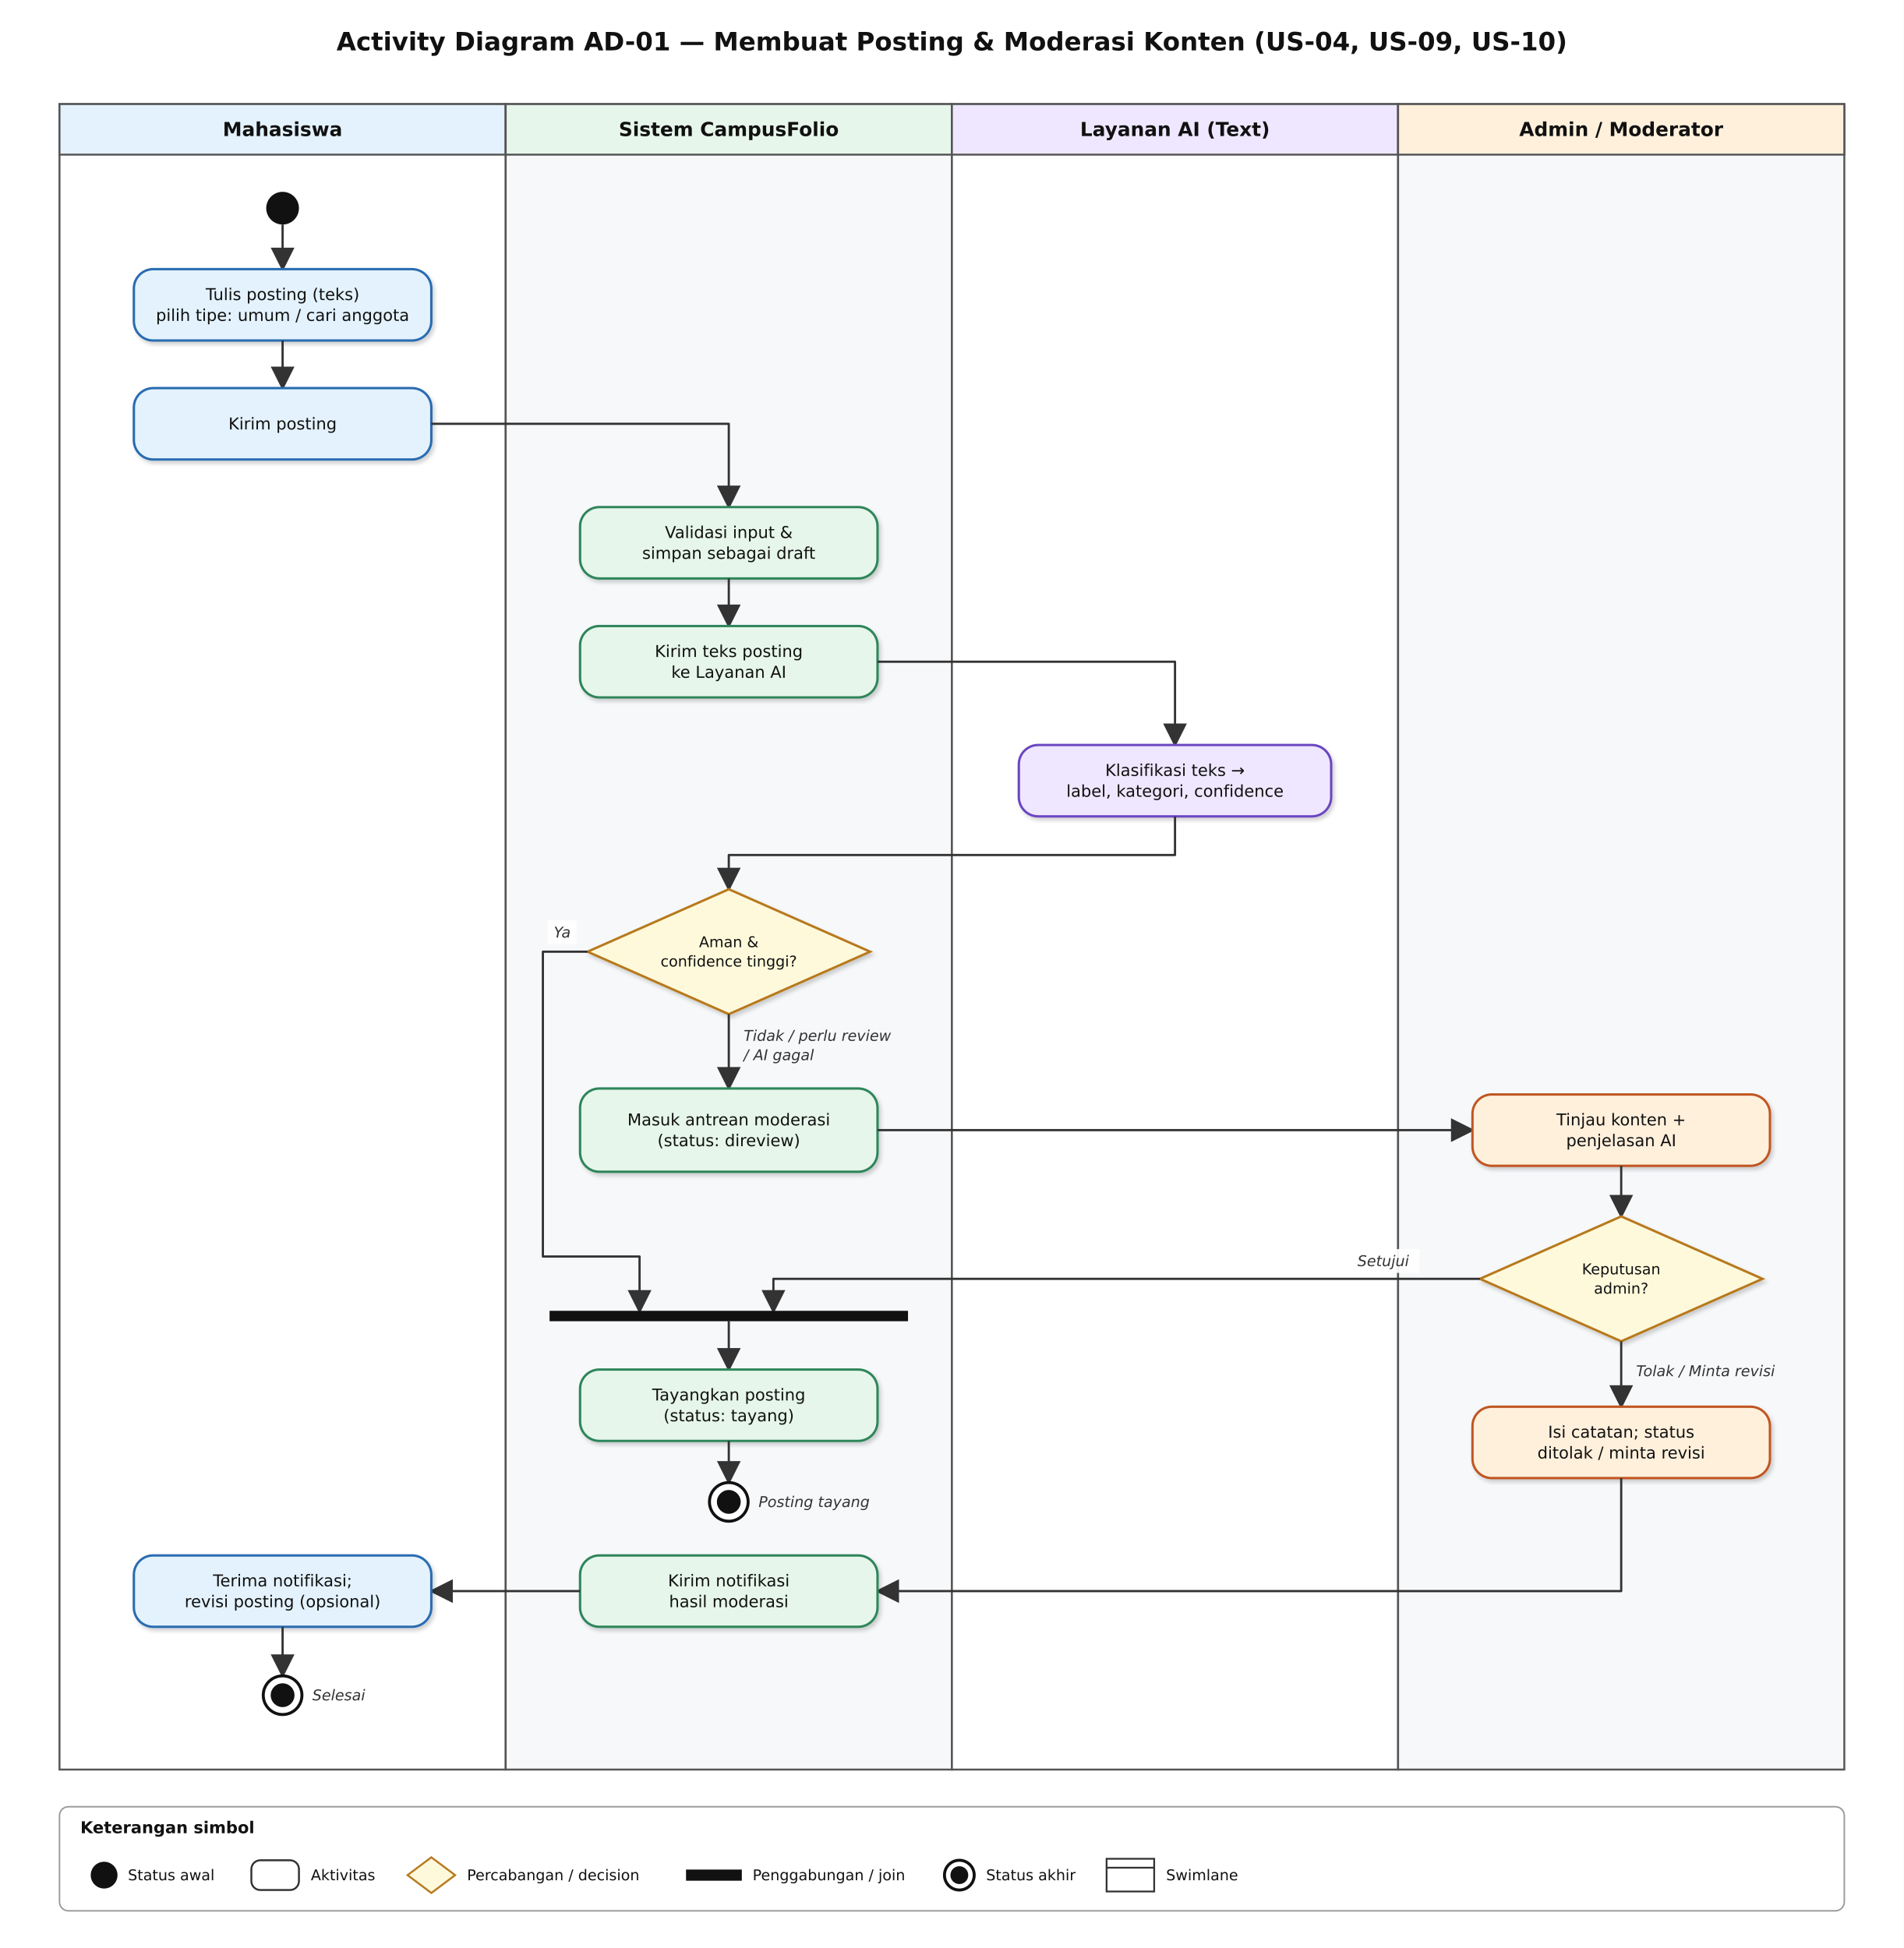
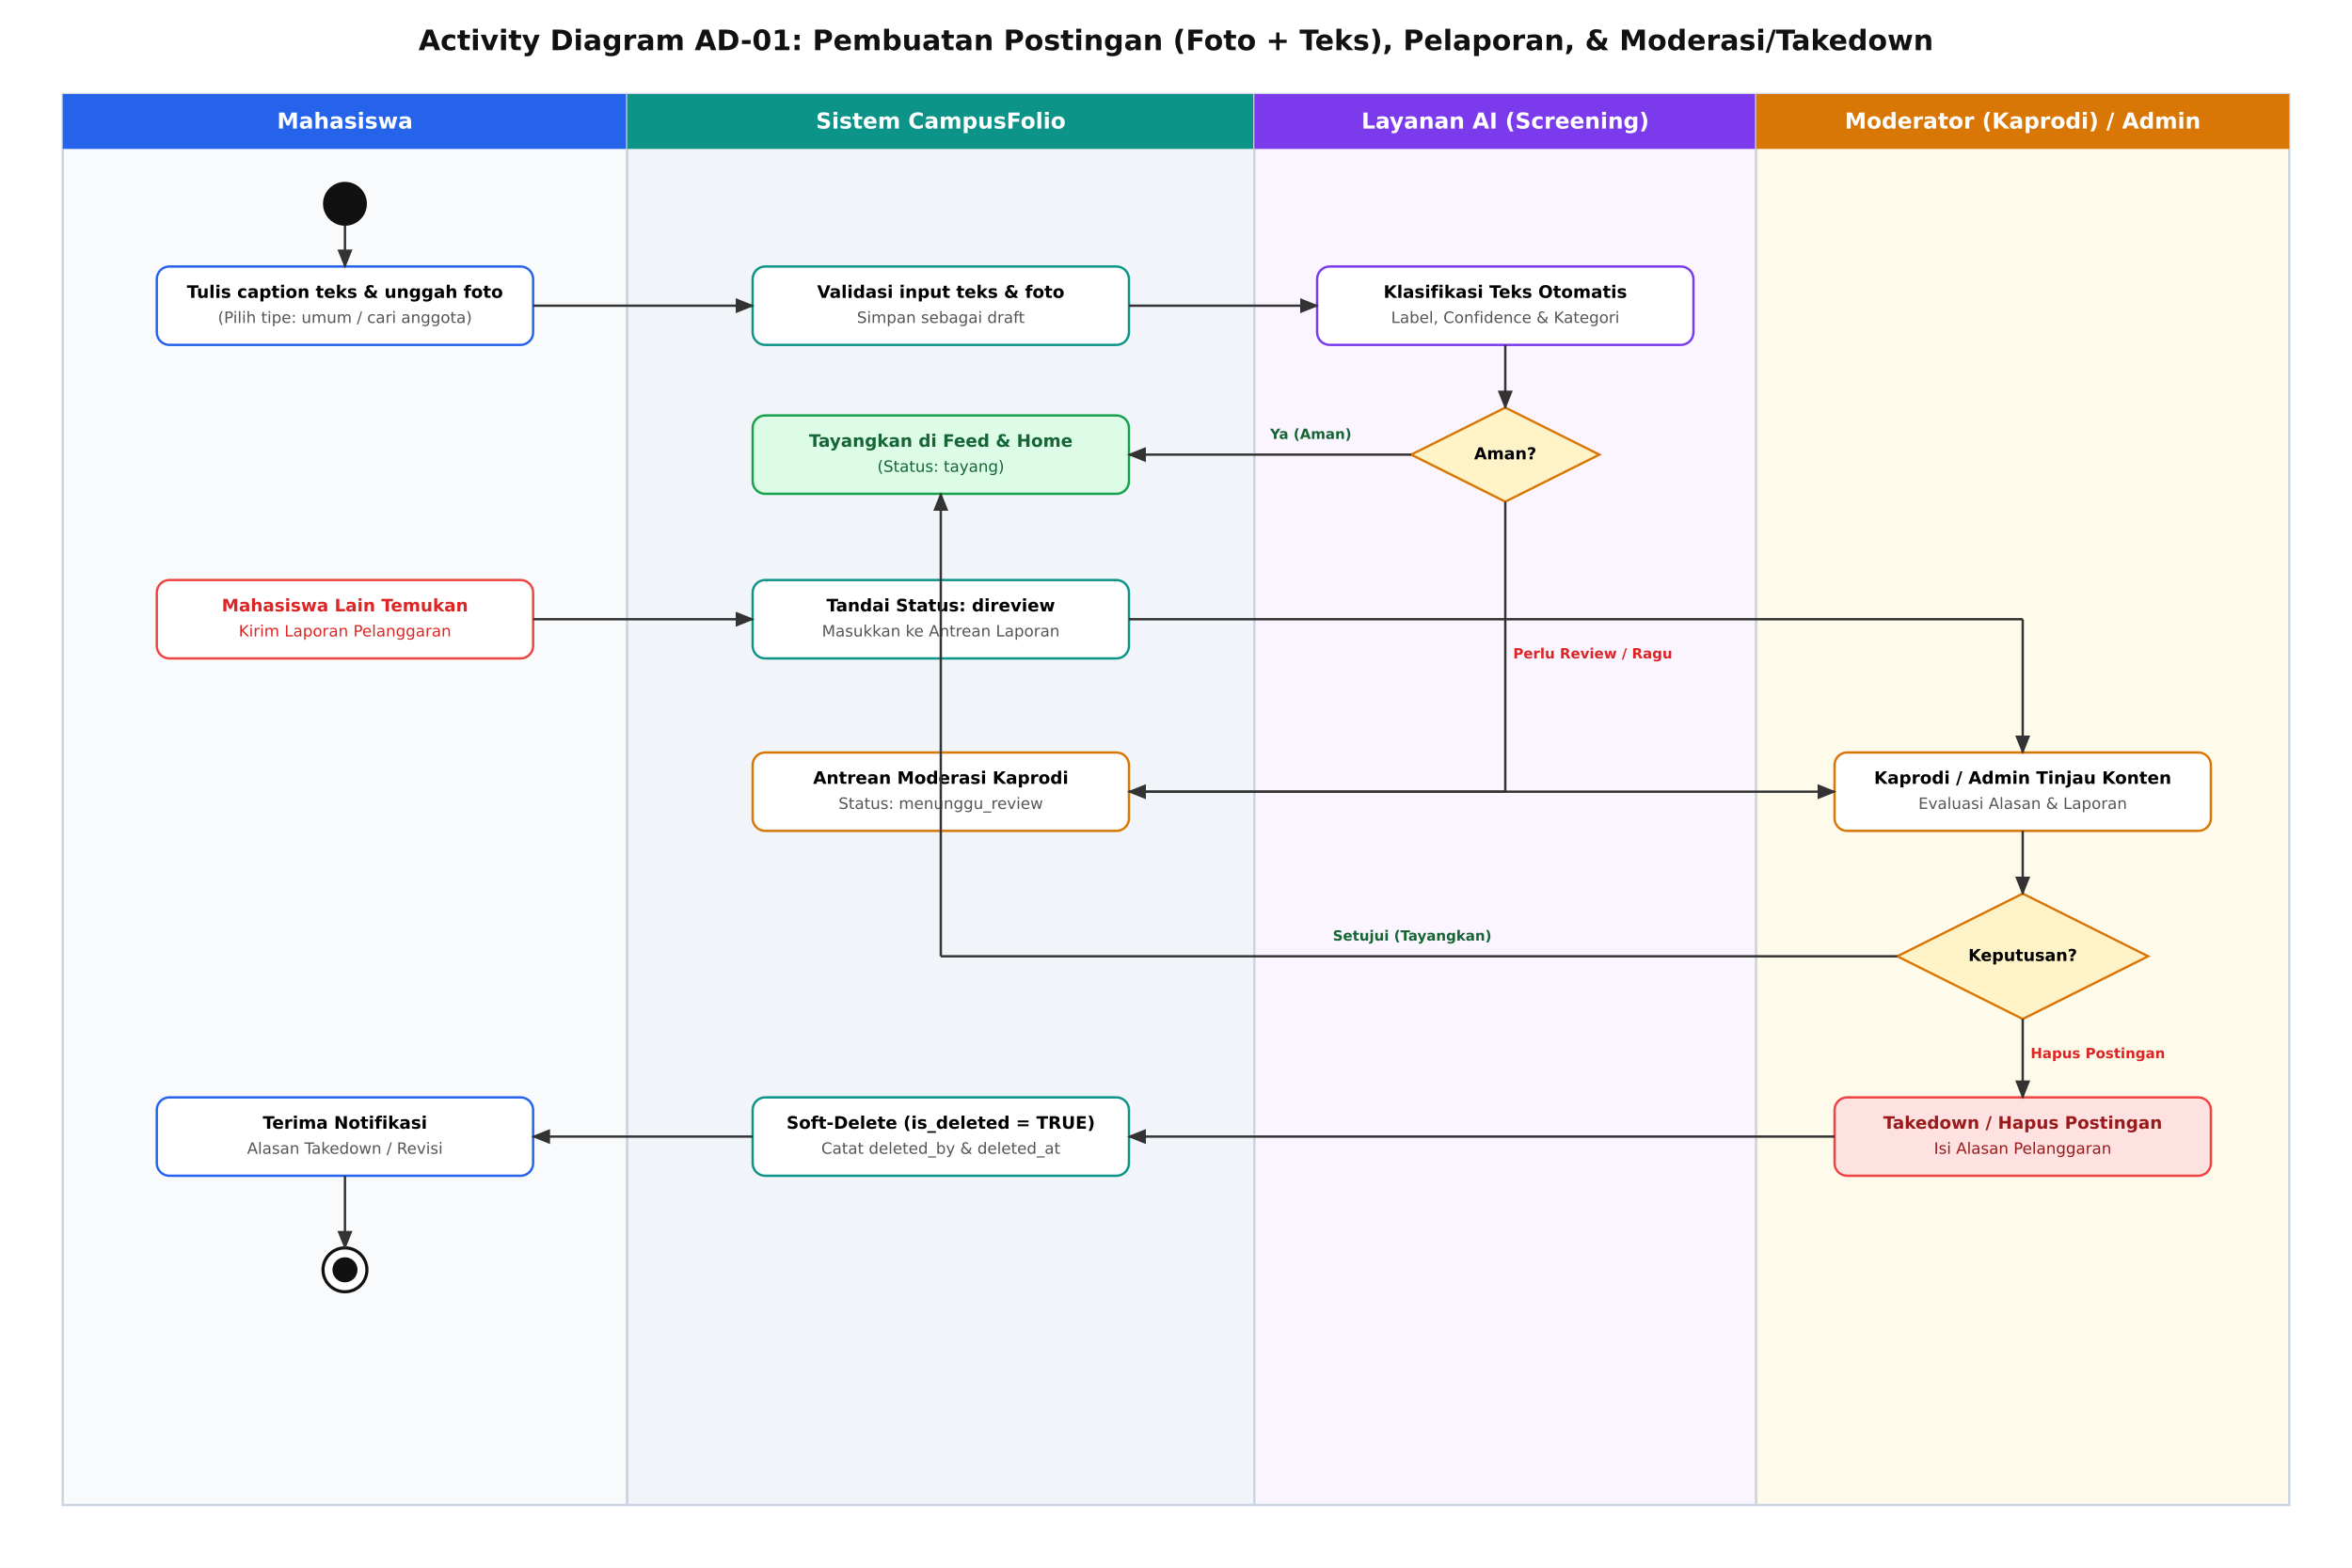
- <svg xmlns="http://www.w3.org/2000/svg" width="1280" height="1310" viewBox="0 0 1280 1310" font-family="'DejaVu Sans','Segoe UI',Arial,sans-serif">
+ <svg xmlns="http://www.w3.org/2000/svg" width="1500" height="1000" viewBox="0 0 1500 1000" font-family="'DejaVu Sans','Segoe UI',Arial,sans-serif">
  <defs>
-     <marker id="open" viewBox="0 0 12 12" refX="11" refY="6" markerWidth="11" markerHeight="11" orient="auto">
-       <path d="M1,1 L11,6 L1,11" fill="none" stroke="#333" stroke-width="1.4" />
+     <marker id="arrow" viewBox="0 0 10 10" refX="9" refY="5" markerWidth="8" markerHeight="8" orient="auto">
+       <path d="M0,1 L10,5 L0,9 Z" fill="#333" />
    </marker>
-     <marker id="solid" viewBox="0 0 12 12" refX="11" refY="6" markerWidth="11" markerHeight="11" orient="auto">
-       <path d="M1,1 L11,6 L1,11 Z" fill="#333" stroke="#333" stroke-width="1" />
-     </marker>
-     <filter id="sh" x="-5%" y="-5%" width="110%" height="115%">
-       <feDropShadow dx="1.5" dy="2" stdDeviation="1.5" flood-color="#000" flood-opacity="0.18" />
-     </filter>
  </defs>
  <rect width="100%" height="100%" fill="#ffffff" />
-   <text x="640.0" y="28.0" font-size="17" text-anchor="middle" dominant-baseline="central" font-weight="bold" fill="#111">Activity Diagram AD-01 — Membuat Posting &amp; Moderasi Konten (US-04, US-09, US-10)</text>
-   <rect x="40" y="70" width="300" height="1120" rx="0" fill="#FFFFFF" stroke="#555" stroke-width="1.3" />
-   <rect x="40" y="70" width="300" height="34" rx="0" fill="#E3F2FD" stroke="#555" stroke-width="1.3" />
-   <text x="190.0" y="87.0" font-size="13" text-anchor="middle" dominant-baseline="central" font-weight="bold" fill="#111">Mahasiswa</text>
-   <rect x="340" y="70" width="300" height="1120" rx="0" fill="#F6F8FA" stroke="#555" stroke-width="1.3" />
-   <rect x="340" y="70" width="300" height="34" rx="0" fill="#E6F6EA" stroke="#555" stroke-width="1.3" />
-   <text x="490.0" y="87.0" font-size="13" text-anchor="middle" dominant-baseline="central" font-weight="bold" fill="#111">Sistem CampusFolio</text>
-   <rect x="640" y="70" width="300" height="1120" rx="0" fill="#FFFFFF" stroke="#555" stroke-width="1.3" />
-   <rect x="640" y="70" width="300" height="34" rx="0" fill="#EFE7FF" stroke="#555" stroke-width="1.3" />
-   <text x="790.0" y="87.0" font-size="13" text-anchor="middle" dominant-baseline="central" font-weight="bold" fill="#111">Layanan AI (Text)</text>
-   <rect x="940" y="70" width="300" height="1120" rx="0" fill="#F6F8FA" stroke="#555" stroke-width="1.3" />
-   <rect x="940" y="70" width="300" height="34" rx="0" fill="#FFF0DC" stroke="#555" stroke-width="1.3" />
-   <text x="1090.0" y="87.0" font-size="13" text-anchor="middle" dominant-baseline="central" font-weight="bold" fill="#111">Admin / Moderator</text>
-   <circle cx="190" cy="140" r="11" fill="#111" />
-   <polyline points="190.0,151.0 190.0,181.0" fill="none" stroke="#333" stroke-width="1.5" stroke-linejoin="round" marker-end="url(#solid)" />
-   <rect x="90.0" y="181.0" width="200" height="48" rx="13" fill="#E3F2FD" stroke="#2B6CB0" stroke-width="1.6" filter="url(#sh)" />
-   <text x="190.0" y="198.0" font-size="11" text-anchor="middle" dominant-baseline="central" font-weight="normal" fill="#111">Tulis posting (teks)</text>
-   <text x="190.0" y="212.0" font-size="11" text-anchor="middle" dominant-baseline="central" font-weight="normal" fill="#111">pilih tipe: umum / cari anggota</text>
-   <polyline points="190.0,229.0 190.0,261.0" fill="none" stroke="#333" stroke-width="1.5" stroke-linejoin="round" marker-end="url(#solid)" />
-   <rect x="90.0" y="261.0" width="200" height="48" rx="13" fill="#E3F2FD" stroke="#2B6CB0" stroke-width="1.6" filter="url(#sh)" />
-   <text x="190.0" y="285.0" font-size="11" text-anchor="middle" dominant-baseline="central" font-weight="normal" fill="#111">Kirim posting</text>
-   <polyline points="290.0,285.0 490.0,285.0 490.0,341.0" fill="none" stroke="#333" stroke-width="1.5" stroke-linejoin="round" marker-end="url(#solid)" />
-   <rect x="390.0" y="341.0" width="200" height="48" rx="13" fill="#E6F6EA" stroke="#2F855A" stroke-width="1.6" filter="url(#sh)" />
-   <text x="490.0" y="358.0" font-size="11" text-anchor="middle" dominant-baseline="central" font-weight="normal" fill="#111">Validasi input &amp;</text>
-   <text x="490.0" y="372.0" font-size="11" text-anchor="middle" dominant-baseline="central" font-weight="normal" fill="#111">simpan sebagai draft</text>
-   <polyline points="490.0,389.0 490.0,421.0" fill="none" stroke="#333" stroke-width="1.5" stroke-linejoin="round" marker-end="url(#solid)" />
-   <rect x="390.0" y="421.0" width="200" height="48" rx="13" fill="#E6F6EA" stroke="#2F855A" stroke-width="1.6" filter="url(#sh)" />
-   <text x="490.0" y="438.0" font-size="11" text-anchor="middle" dominant-baseline="central" font-weight="normal" fill="#111">Kirim teks posting</text>
-   <text x="490.0" y="452.0" font-size="11" text-anchor="middle" dominant-baseline="central" font-weight="normal" fill="#111">ke Layanan AI</text>
-   <polyline points="590.0,445.0 790.0,445.0 790.0,501.0" fill="none" stroke="#333" stroke-width="1.5" stroke-linejoin="round" marker-end="url(#solid)" />
-   <rect x="685.0" y="501.0" width="210" height="48" rx="13" fill="#EFE7FF" stroke="#6B46C1" stroke-width="1.6" filter="url(#sh)" />
-   <text x="790.0" y="518.0" font-size="11" text-anchor="middle" dominant-baseline="central" font-weight="normal" fill="#111">Klasifikasi teks →</text>
-   <text x="790.0" y="532.0" font-size="11" text-anchor="middle" dominant-baseline="central" font-weight="normal" fill="#111">label, kategori, confidence</text>
-   <polyline points="790.0,549.0 790.0,575.0 490.0,575.0 490.0,598.0" fill="none" stroke="#333" stroke-width="1.5" stroke-linejoin="round" marker-end="url(#solid)" />
-   <polygon points="490,598.0 585.0,640 490,682.0 395.0,640" fill="#FFF9DB" stroke="#B7791F" stroke-width="1.6" filter="url(#sh)" />
-   <text x="490.0" y="633.5" font-size="10" text-anchor="middle" dominant-baseline="central" font-weight="normal" fill="#111">Aman &amp;</text>
-   <text x="490.0" y="646.5" font-size="10" text-anchor="middle" dominant-baseline="central" font-weight="normal" fill="#111">confidence tinggi?</text>
-   <polyline points="395.0,640.0 365.0,640.0 365.0,845.0 430.0,845.0 430.0,882.0" fill="none" stroke="#333" stroke-width="1.5" stroke-linejoin="round" marker-end="url(#solid)" />
-   <rect x="368.2" y="619.0" width="19.6" height="16.0" fill="#fff" opacity="0.92" />
-   <text x="378.0" y="627.0" font-size="10" text-anchor="middle" dominant-baseline="central" font-weight="normal" fill="#333" font-style="italic">Ya</text>
-   <polyline points="490.0,682.0 490.0,732.0" fill="none" stroke="#333" stroke-width="1.5" stroke-linejoin="round" marker-end="url(#solid)" />
-   <text x="500.0" y="696.5" font-size="10" text-anchor="start" dominant-baseline="central" font-weight="normal" fill="#333" font-style="italic">Tidak / perlu review</text>
-   <text x="500.0" y="709.5" font-size="10" text-anchor="start" dominant-baseline="central" font-weight="normal" fill="#333" font-style="italic">/ AI gagal</text>
-   <rect x="390.0" y="732.0" width="200" height="56" rx="13" fill="#E6F6EA" stroke="#2F855A" stroke-width="1.6" filter="url(#sh)" />
-   <text x="490.0" y="753.0" font-size="11" text-anchor="middle" dominant-baseline="central" font-weight="normal" fill="#111">Masuk antrean moderasi</text>
-   <text x="490.0" y="767.0" font-size="11" text-anchor="middle" dominant-baseline="central" font-weight="normal" fill="#111">(status: direview)</text>
-   <polyline points="590.0,760.0 990.0,760.0" fill="none" stroke="#333" stroke-width="1.5" stroke-linejoin="round" marker-end="url(#solid)" />
-   <rect x="990.0" y="736.0" width="200" height="48" rx="13" fill="#FFF0DC" stroke="#C05621" stroke-width="1.6" filter="url(#sh)" />
-   <text x="1090.0" y="753.0" font-size="11" text-anchor="middle" dominant-baseline="central" font-weight="normal" fill="#111">Tinjau konten +</text>
-   <text x="1090.0" y="767.0" font-size="11" text-anchor="middle" dominant-baseline="central" font-weight="normal" fill="#111">penjelasan AI</text>
-   <polyline points="1090.0,784.0 1090.0,818.0" fill="none" stroke="#333" stroke-width="1.5" stroke-linejoin="round" marker-end="url(#solid)" />
-   <polygon points="1090,818.0 1185.0,860 1090,902.0 995.0,860" fill="#FFF9DB" stroke="#B7791F" stroke-width="1.6" filter="url(#sh)" />
-   <text x="1090.0" y="853.5" font-size="10" text-anchor="middle" dominant-baseline="central" font-weight="normal" fill="#111">Keputusan</text>
-   <text x="1090.0" y="866.5" font-size="10" text-anchor="middle" dominant-baseline="central" font-weight="normal" fill="#111">admin?</text>
-   <polyline points="995.0,860.0 520.0,860.0 520.0,882.0" fill="none" stroke="#333" stroke-width="1.5" stroke-linejoin="round" marker-end="url(#solid)" />
-   <rect x="905.7" y="840.0" width="48.6" height="16.0" fill="#fff" opacity="0.92" />
-   <text x="930.0" y="848.0" font-size="10" text-anchor="middle" dominant-baseline="central" font-weight="normal" fill="#333" font-style="italic">Setujui</text>
-   <polyline points="1090.0,902.0 1090.0,946.0" fill="none" stroke="#333" stroke-width="1.5" stroke-linejoin="round" marker-end="url(#solid)" />
-   <text x="1100.0" y="922.0" font-size="10" text-anchor="start" dominant-baseline="central" font-weight="normal" fill="#333" font-style="italic">Tolak / Minta revisi</text>
-   <rect x="990.0" y="946.0" width="200" height="48" rx="13" fill="#FFF0DC" stroke="#C05621" stroke-width="1.6" filter="url(#sh)" />
-   <text x="1090.0" y="963.0" font-size="11" text-anchor="middle" dominant-baseline="central" font-weight="normal" fill="#111">Isi catatan; status</text>
-   <text x="1090.0" y="977.0" font-size="11" text-anchor="middle" dominant-baseline="central" font-weight="normal" fill="#111">ditolak / minta revisi</text>
-   <rect x="370.0" y="882" width="240" height="6" rx="0" fill="#111" stroke="#111" stroke-width="1" />
-   <polyline points="490.0,888.0 490.0,921.0" fill="none" stroke="#333" stroke-width="1.5" stroke-linejoin="round" marker-end="url(#solid)" />
-   <rect x="390.0" y="921.0" width="200" height="48" rx="13" fill="#E6F6EA" stroke="#2F855A" stroke-width="1.6" filter="url(#sh)" />
-   <text x="490.0" y="938.0" font-size="11" text-anchor="middle" dominant-baseline="central" font-weight="normal" fill="#111">Tayangkan posting</text>
-   <text x="490.0" y="952.0" font-size="11" text-anchor="middle" dominant-baseline="central" font-weight="normal" fill="#111">(status: tayang)</text>
-   <polyline points="490.0,969.0 490.0,997.0" fill="none" stroke="#333" stroke-width="1.5" stroke-linejoin="round" marker-end="url(#solid)" />
-   <circle cx="490" cy="1010" r="13" fill="#fff" stroke="#111" stroke-width="2" />
-   <circle cx="490" cy="1010" r="8" fill="#111" />
-   <text x="510.0" y="1010.0" font-size="10" text-anchor="start" dominant-baseline="central" font-weight="normal" fill="#333" font-style="italic">Posting tayang</text>
-   <polyline points="1090.0,994.0 1090.0,1070.0 590.0,1070.0" fill="none" stroke="#333" stroke-width="1.5" stroke-linejoin="round" marker-end="url(#solid)" />
-   <rect x="390.0" y="1046.0" width="200" height="48" rx="13" fill="#E6F6EA" stroke="#2F855A" stroke-width="1.6" filter="url(#sh)" />
-   <text x="490.0" y="1063.0" font-size="11" text-anchor="middle" dominant-baseline="central" font-weight="normal" fill="#111">Kirim notifikasi</text>
-   <text x="490.0" y="1077.0" font-size="11" text-anchor="middle" dominant-baseline="central" font-weight="normal" fill="#111">hasil moderasi</text>
-   <polyline points="390.0,1070.0 290.0,1070.0" fill="none" stroke="#333" stroke-width="1.5" stroke-linejoin="round" marker-end="url(#solid)" />
-   <rect x="90.0" y="1046.0" width="200" height="48" rx="13" fill="#E3F2FD" stroke="#2B6CB0" stroke-width="1.6" filter="url(#sh)" />
-   <text x="190.0" y="1063.0" font-size="11" text-anchor="middle" dominant-baseline="central" font-weight="normal" fill="#111">Terima notifikasi;</text>
-   <text x="190.0" y="1077.0" font-size="11" text-anchor="middle" dominant-baseline="central" font-weight="normal" fill="#111">revisi posting (opsional)</text>
-   <polyline points="190.0,1094.0 190.0,1127.0" fill="none" stroke="#333" stroke-width="1.5" stroke-linejoin="round" marker-end="url(#solid)" />
-   <circle cx="190" cy="1140" r="13" fill="#fff" stroke="#111" stroke-width="2" />
-   <circle cx="190" cy="1140" r="8" fill="#111" />
-   <text x="210.0" y="1140.0" font-size="10" text-anchor="start" dominant-baseline="central" font-weight="normal" fill="#333" font-style="italic">Selesai</text>
-   <rect x="40" y="1215" width="1200" height="70" rx="6" fill="#fff" stroke="#999" stroke-width="1" />
-   <text x="54.0" y="1229.0" font-size="11" text-anchor="start" dominant-baseline="central" font-weight="bold" fill="#111">Keterangan simbol</text>
-   <circle cx="70" cy="1261" r="9" fill="#111" />
-   <text x="86.0" y="1261.0" font-size="10" text-anchor="start" dominant-baseline="central" font-weight="normal" fill="#111">Status awal</text>
-   <rect x="169" y="1251" width="32" height="20" rx="6" fill="#fff" stroke="#333" stroke-width="1.3" />
-   <text x="209.0" y="1261.0" font-size="10" text-anchor="start" dominant-baseline="central" font-weight="normal" fill="#111">Aktivitas</text>
-   <polygon points="290,1249 306,1261 290,1273 274,1261" fill="#FFF9DB" stroke="#B7791F" stroke-width="1.3" />
-   <text x="314.0" y="1261.0" font-size="10" text-anchor="start" dominant-baseline="central" font-weight="normal" fill="#111">Percabangan / decision</text>
-   <rect x="462" y="1258" width="36" height="6" rx="0" fill="#111" stroke="#111" stroke-width="1.5" />
-   <text x="506.0" y="1261.0" font-size="10" text-anchor="start" dominant-baseline="central" font-weight="normal" fill="#111">Penggabungan / join</text>
-   <circle cx="645" cy="1261" r="10" fill="#fff" stroke="#111" stroke-width="2" />
-   <circle cx="645" cy="1261" r="6" fill="#111" />
-   <text x="663.0" y="1261.0" font-size="10" text-anchor="start" dominant-baseline="central" font-weight="normal" fill="#111">Status akhir</text>
-   <rect x="744" y="1250" width="32" height="22" rx="0" fill="#fff" stroke="#333" stroke-width="1.2" />
-   <line x1="744.0" y1="1256.0" x2="776.0" y2="1256.0" stroke="#333" stroke-width="1.2" />
-   <text x="784.0" y="1261.0" font-size="10" text-anchor="start" dominant-baseline="central" font-weight="normal" fill="#111">Swimlane</text>
+   <text x="750" y="32" font-size="18" text-anchor="middle" font-weight="bold" fill="#111">Activity Diagram AD-01: Pembuatan Postingan (Foto + Teks), Pelaporan, &amp; Moderasi/Takedown</text>
+   <rect x="40" y="60" width="360" height="900" fill="#F8FAFC" stroke="#CBD5E1" stroke-width="1.5" />
+   <rect x="40" y="60" width="360" height="35" fill="#2563EB" />
+   <text x="220" y="82" font-size="14" text-anchor="middle" font-weight="bold" fill="#fff">Mahasiswa</text>
+   <rect x="400" y="60" width="400" height="900" fill="#F1F5F9" stroke="#CBD5E1" stroke-width="1.5" />
+   <rect x="400" y="60" width="400" height="35" fill="#0D9488" />
+   <text x="600" y="82" font-size="14" text-anchor="middle" font-weight="bold" fill="#fff">Sistem CampusFolio</text>
+   <rect x="800" y="60" width="320" height="900" fill="#FAF5FF" stroke="#CBD5E1" stroke-width="1.5" />
+   <rect x="800" y="60" width="320" height="35" fill="#7C3AED" />
+   <text x="960" y="82" font-size="14" text-anchor="middle" font-weight="bold" fill="#fff">Layanan AI (Screening)</text>
+   <rect x="1120" y="60" width="340" height="900" fill="#FFFBEB" stroke="#CBD5E1" stroke-width="1.5" />
+   <rect x="1120" y="60" width="340" height="35" fill="#D97706" />
+   <text x="1290" y="82" font-size="14" text-anchor="middle" font-weight="bold" fill="#fff">Moderator (Kaprodi) / Admin</text>
+   <circle cx="220" cy="130" r="14" fill="#111" />
+   <rect x="100" y="170" width="240" height="50" rx="8" fill="#fff" stroke="#2563EB" stroke-width="1.5" />
+   <text x="220" y="190" font-size="11" text-anchor="middle" font-weight="bold">Tulis caption teks &amp; unggah foto</text>
+   <text x="220" y="206" font-size="10" text-anchor="middle" fill="#555">(Pilih tipe: umum / cari anggota)</text>
+   <rect x="480" y="170" width="240" height="50" rx="8" fill="#fff" stroke="#0D9488" stroke-width="1.5" />
+   <text x="600" y="190" font-size="11" text-anchor="middle" font-weight="bold">Validasi input teks &amp; foto</text>
+   <text x="600" y="206" font-size="10" text-anchor="middle" fill="#555">Simpan sebagai draft</text>
+   <rect x="840" y="170" width="240" height="50" rx="8" fill="#fff" stroke="#7C3AED" stroke-width="1.5" />
+   <text x="960" y="190" font-size="11" text-anchor="middle" font-weight="bold">Klasifikasi Teks Otomatis</text>
+   <text x="960" y="206" font-size="10" text-anchor="middle" fill="#555">Label, Confidence &amp; Kategori</text>
+   <polygon points="960,260 1020,290 960,320 900,290" fill="#FEF3C7" stroke="#D97706" stroke-width="1.5" />
+   <text x="960" y="293" font-size="10.5" text-anchor="middle" font-weight="bold">Aman?</text>
+   <rect x="480" y="265" width="240" height="50" rx="8" fill="#DCFCE7" stroke="#16A34A" stroke-width="1.5" />
+   <text x="600" y="285" font-size="11" text-anchor="middle" font-weight="bold" fill="#166534">Tayangkan di Feed &amp; Home</text>
+   <text x="600" y="301" font-size="10" text-anchor="middle" fill="#166534">(Status: tayang)</text>
+   <rect x="100" y="370" width="240" height="50" rx="8" fill="#fff" stroke="#EF4444" stroke-width="1.5" />
+   <text x="220" y="390" font-size="11" text-anchor="middle" font-weight="bold" fill="#DC2626">Mahasiswa Lain Temukan</text>
+   <text x="220" y="406" font-size="10" text-anchor="middle" fill="#DC2626">Kirim Laporan Pelanggaran</text>
+   <rect x="480" y="370" width="240" height="50" rx="8" fill="#fff" stroke="#0D9488" stroke-width="1.5" />
+   <text x="600" y="390" font-size="11" text-anchor="middle" font-weight="bold">Tandai Status: direview</text>
+   <text x="600" y="406" font-size="10" text-anchor="middle" fill="#555">Masukkan ke Antrean Laporan</text>
+   <rect x="480" y="480" width="240" height="50" rx="8" fill="#fff" stroke="#D97706" stroke-width="1.5" />
+   <text x="600" y="500" font-size="11" text-anchor="middle" font-weight="bold">Antrean Moderasi Kaprodi</text>
+   <text x="600" y="516" font-size="10" text-anchor="middle" fill="#555">Status: menunggu_review</text>
+   <rect x="1170" y="480" width="240" height="50" rx="8" fill="#fff" stroke="#D97706" stroke-width="1.5" />
+   <text x="1290" y="500" font-size="11" text-anchor="middle" font-weight="bold">Kaprodi / Admin Tinjau Konten</text>
+   <text x="1290" y="516" font-size="10" text-anchor="middle" fill="#555">Evaluasi Alasan &amp; Laporan</text>
+   <polygon points="1290,570 1370,610 1290,650 1210,610" fill="#FEF3C7" stroke="#D97706" stroke-width="1.5" />
+   <text x="1290" y="613" font-size="10.5" text-anchor="middle" font-weight="bold">Keputusan?</text>
+   <rect x="1170" y="700" width="240" height="50" rx="8" fill="#FEE2E2" stroke="#EF4444" stroke-width="1.5" />
+   <text x="1290" y="720" font-size="11" text-anchor="middle" font-weight="bold" fill="#991B1B">Takedown / Hapus Postingan</text>
+   <text x="1290" y="736" font-size="10" text-anchor="middle" fill="#991B1B">Isi Alasan Pelanggaran</text>
+   <rect x="480" y="700" width="240" height="50" rx="8" fill="#fff" stroke="#0D9488" stroke-width="1.5" />
+   <text x="600" y="720" font-size="11" text-anchor="middle" font-weight="bold">Soft-Delete (is_deleted = TRUE)</text>
+   <text x="600" y="736" font-size="10" text-anchor="middle" fill="#555">Catat deleted_by &amp; deleted_at</text>
+   <rect x="100" y="700" width="240" height="50" rx="8" fill="#fff" stroke="#2563EB" stroke-width="1.5" />
+   <text x="220" y="720" font-size="11" text-anchor="middle" font-weight="bold">Terima Notifikasi</text>
+   <text x="220" y="736" font-size="10" text-anchor="middle" fill="#555">Alasan Takedown / Revisi</text>
+   <circle cx="220" cy="810" r="14" fill="#fff" stroke="#111" stroke-width="2" />
+   <circle cx="220" cy="810" r="8" fill="#111" />
+   <line x1="220" y1="144" x2="220" y2="170" stroke="#333" stroke-width="1.5" marker-end="url(#arrow)" />
+   <line x1="340" y1="195" x2="480" y2="195" stroke="#333" stroke-width="1.5" marker-end="url(#arrow)" />
+   <line x1="720" y1="195" x2="840" y2="195" stroke="#333" stroke-width="1.5" marker-end="url(#arrow)" />
+   <line x1="960" y1="220" x2="960" y2="260" stroke="#333" stroke-width="1.5" marker-end="url(#arrow)" />
+   <line x1="900" y1="290" x2="720" y2="290" stroke="#333" stroke-width="1.5" marker-end="url(#arrow)" />
+   <text x="810" y="280" font-size="9" fill="#166534" font-weight="bold">Ya (Aman)</text>
+   <line x1="960" y1="320" x2="960" y2="505" stroke="#333" stroke-width="1.5" />
+   <line x1="960" y1="505" x2="720" y2="505" stroke="#333" stroke-width="1.5" marker-end="url(#arrow)" />
+   <text x="965" y="420" font-size="9" fill="#DC2626" font-weight="bold">Perlu Review / Ragu</text>
+   <line x1="340" y1="395" x2="480" y2="395" stroke="#333" stroke-width="1.5" marker-end="url(#arrow)" />
+   <line x1="720" y1="395" x2="1290" y2="395" stroke="#333" stroke-width="1.5" />
+   <line x1="1290" y1="395" x2="1290" y2="480" stroke="#333" stroke-width="1.5" marker-end="url(#arrow)" />
+   <line x1="720" y1="505" x2="1170" y2="505" stroke="#333" stroke-width="1.5" marker-end="url(#arrow)" />
+   <line x1="1290" y1="530" x2="1290" y2="570" stroke="#333" stroke-width="1.5" marker-end="url(#arrow)" />
+   <line x1="1210" y1="610" x2="600" y2="610" stroke="#333" stroke-width="1.5" />
+   <line x1="600" y1="610" x2="600" y2="315" stroke="#333" stroke-width="1.5" marker-end="url(#arrow)" />
+   <text x="850" y="600" font-size="9" fill="#166534" font-weight="bold">Setujui (Tayangkan)</text>
+   <line x1="1290" y1="650" x2="1290" y2="700" stroke="#333" stroke-width="1.5" marker-end="url(#arrow)" />
+   <text x="1295" y="675" font-size="9" fill="#DC2626" font-weight="bold">Hapus Postingan</text>
+   <line x1="1170" y1="725" x2="720" y2="725" stroke="#333" stroke-width="1.5" marker-end="url(#arrow)" />
+   <line x1="480" y1="725" x2="340" y2="725" stroke="#333" stroke-width="1.5" marker-end="url(#arrow)" />
+   <line x1="220" y1="750" x2="220" y2="796" stroke="#333" stroke-width="1.5" marker-end="url(#arrow)" />
</svg>
